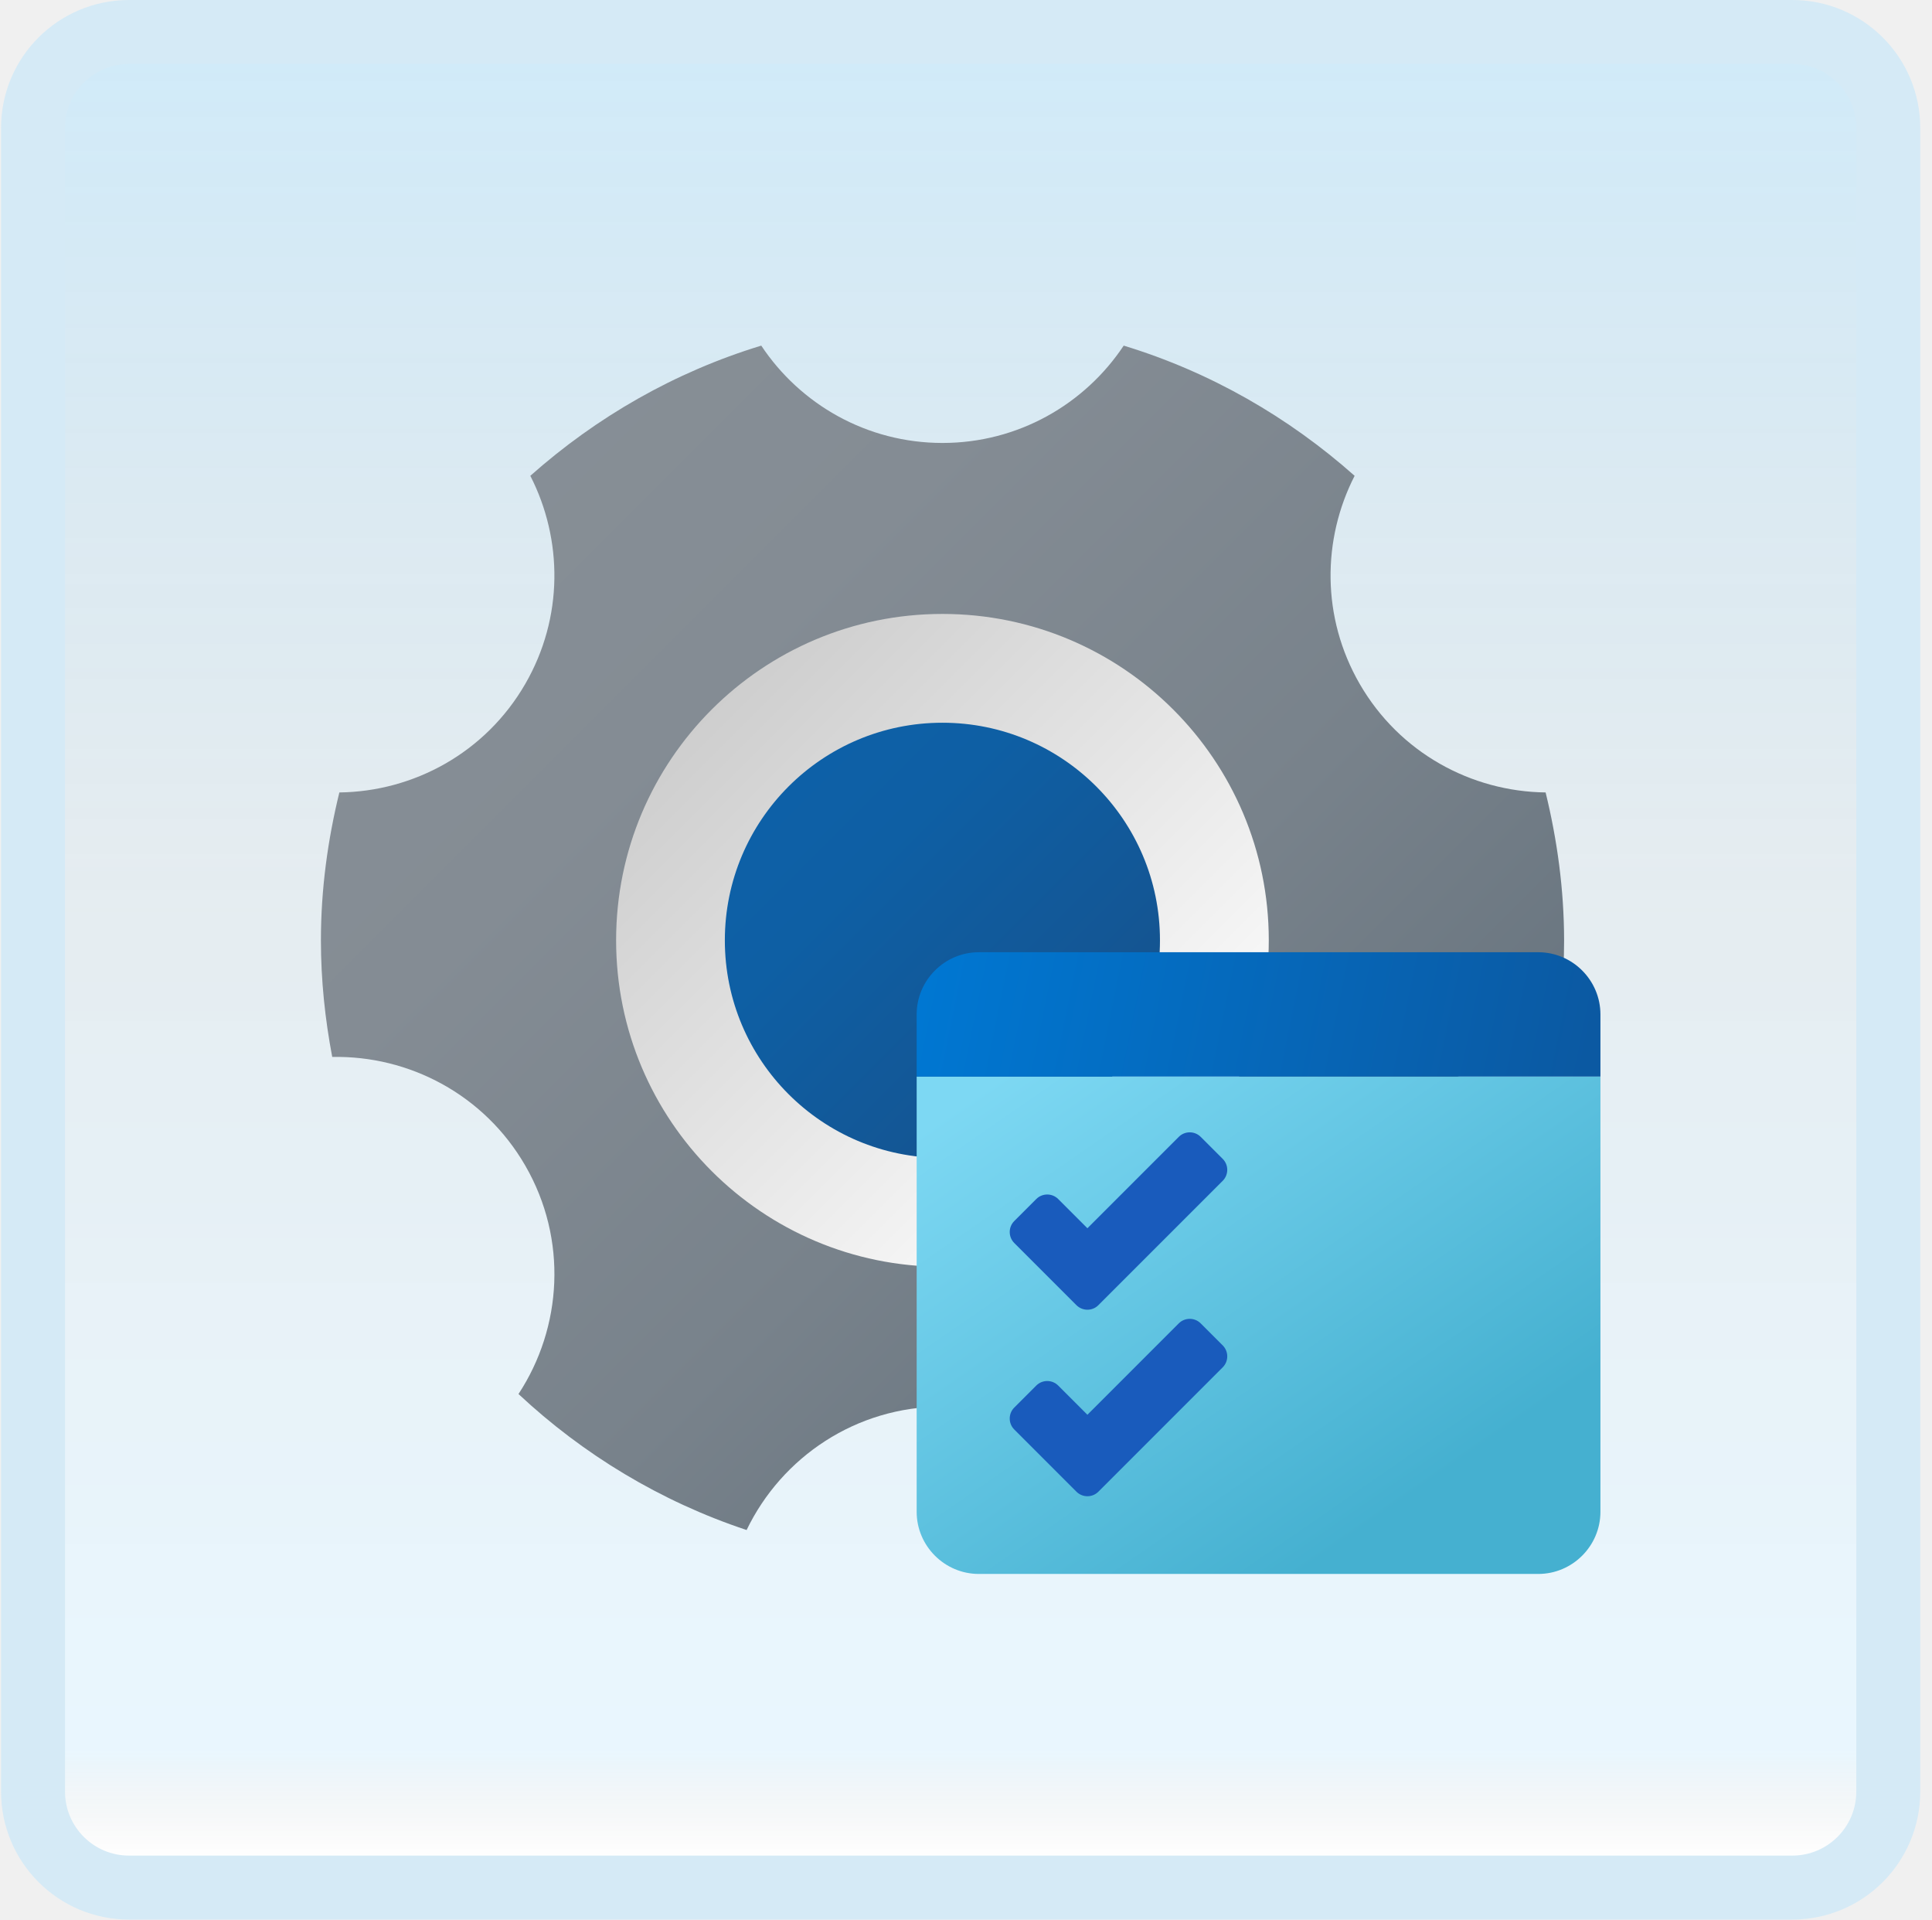
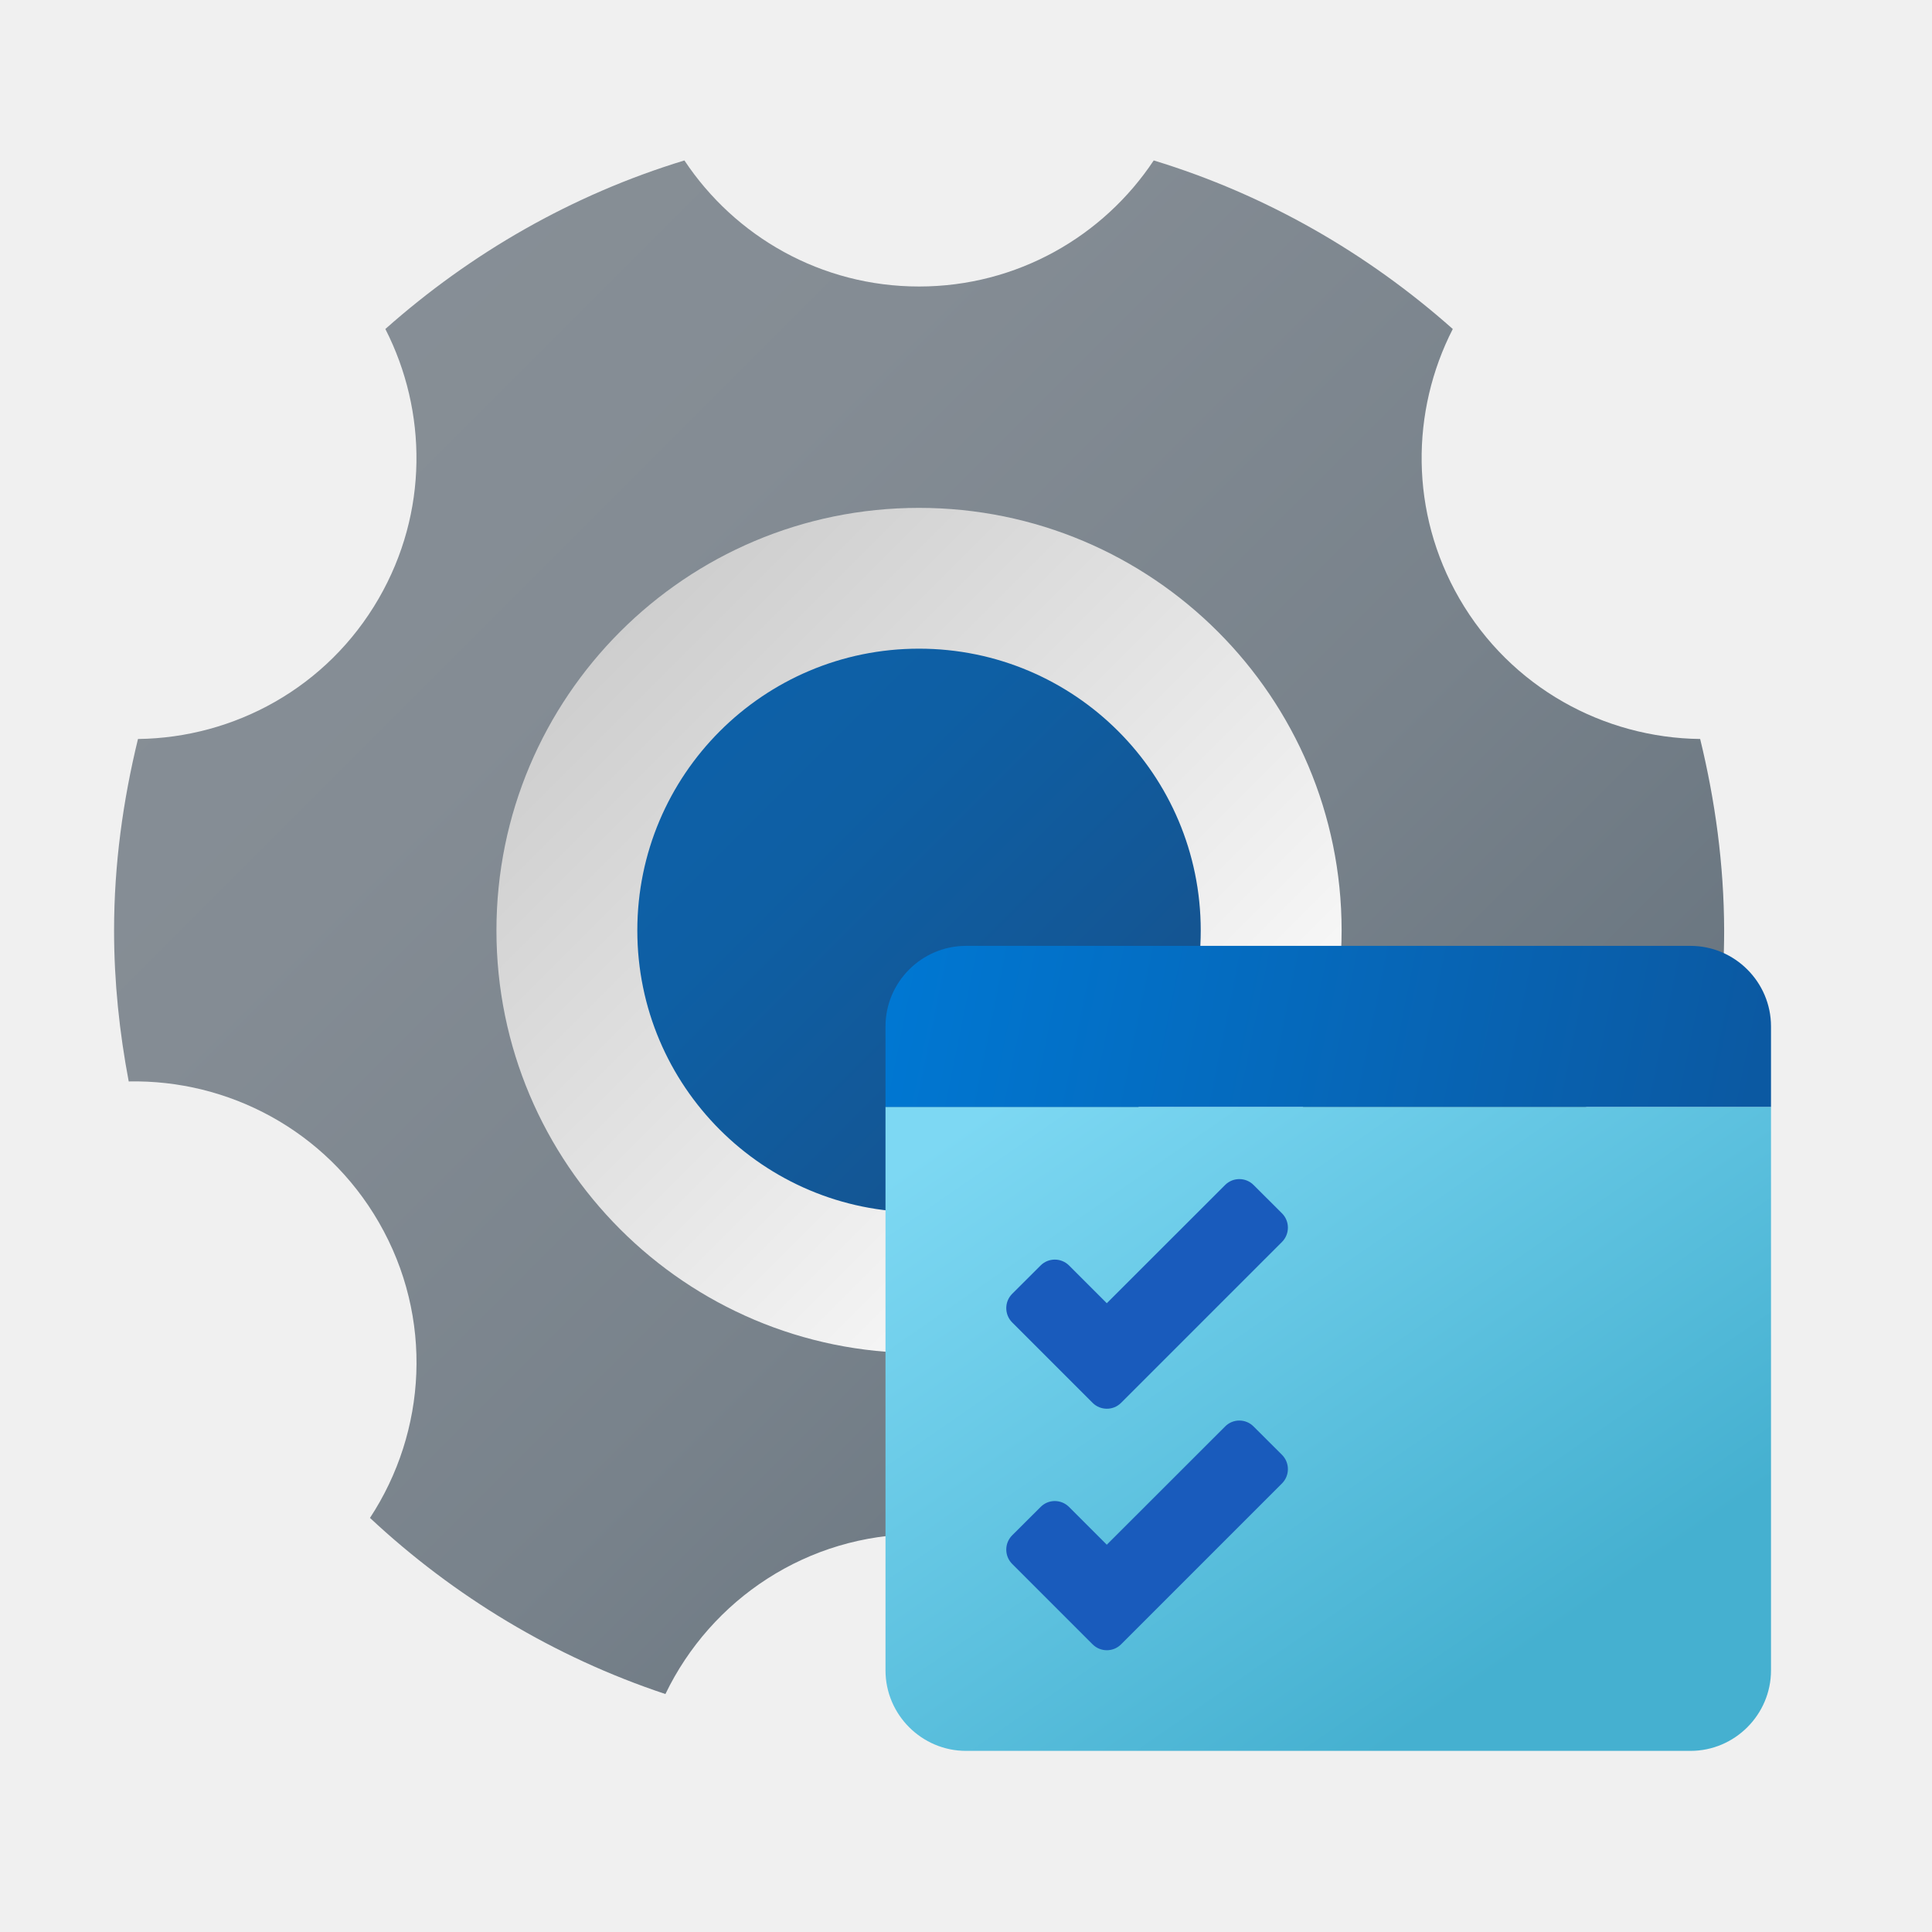
- <svg xmlns="http://www.w3.org/2000/svg" width="151" height="150" viewBox="0 0 151 150" fill="none">
+ <svg xmlns="http://www.w3.org/2000/svg" width="24" height="24" viewBox="0 0 24 24" fill="none">
  <g id="administrative-tools">
-     <rect x="2.582" y="2.5" width="145" height="145" rx="7.5" fill="white" />
-     <rect x="2.582" y="2.5" width="145" height="145" rx="7.5" fill="url(#paint0_linear_14_12138)" fill-opacity="0.2" />
-     <g id="Group">
-       <path id="Vector" d="M73.65 101.414C89.078 101.414 101.584 88.907 101.584 73.48C101.584 58.051 89.078 45.545 73.65 45.545C58.222 45.545 45.715 58.051 45.715 73.48C45.715 88.907 58.222 101.414 73.65 101.414Z" fill="url(#paint1_linear_14_12138)" />
-       <path id="Vector_2" d="M73.656 90.483C83.047 90.483 90.66 82.87 90.66 73.48C90.66 64.089 83.047 56.476 73.656 56.476C64.265 56.476 56.652 64.089 56.652 73.48C56.652 82.87 64.265 90.483 73.656 90.483Z" fill="url(#paint2_linear_14_12138)" />
-       <path id="Vector_3" d="M120.801 61.924C114.998 61.854 109.379 58.829 106.268 53.439C103.273 48.251 103.333 42.146 105.874 37.181C100.712 32.597 94.598 29.07 87.826 27.008C84.78 31.589 79.574 34.614 73.662 34.614C67.749 34.614 62.544 31.592 59.498 27.008C52.725 29.07 46.611 32.597 41.449 37.181C43.99 42.146 44.051 48.251 41.056 53.439C37.944 58.829 32.326 61.854 26.523 61.924C25.616 65.633 25.082 69.491 25.082 73.479C25.082 76.598 25.405 79.637 25.966 82.593C31.964 82.469 37.847 85.528 41.058 91.09C44.381 96.847 43.942 103.731 40.524 108.932C45.581 113.662 51.632 117.327 58.353 119.56C61.098 113.858 66.914 109.914 73.664 109.914C80.415 109.914 86.23 113.858 88.975 119.56C95.696 117.327 101.747 113.662 106.805 108.932C103.387 103.731 102.947 96.847 106.27 91.09C109.481 85.528 115.362 82.469 121.362 82.593C121.923 79.637 122.246 76.598 122.246 73.479C122.241 69.491 121.707 65.633 120.801 61.924ZM73.659 98.985C59.573 98.985 48.154 87.566 48.154 73.479C48.154 59.393 59.573 47.974 73.659 47.974C87.746 47.974 99.165 59.393 99.165 73.479C99.165 87.566 87.746 98.985 73.659 98.985Z" fill="url(#paint3_linear_14_12138)" />
-       <path id="Vector_4" d="M71.644 118.134V84.126H125.085V118.134C125.085 120.806 122.899 122.992 120.227 122.992H76.503C73.831 122.992 71.644 120.806 71.644 118.134Z" fill="url(#paint4_linear_14_12138)" />
-       <path id="Vector_5" d="M125.085 79.268V84.126H71.644V79.268C71.644 76.596 73.831 74.41 76.503 74.41H120.227C122.899 74.41 125.085 76.596 125.085 79.268Z" fill="url(#paint5_linear_14_12138)" />
-       <path id="Vector_6" d="M84.131 116.565L79.273 111.706C78.799 111.233 78.799 110.463 79.273 109.989L80.991 108.272C81.464 107.798 82.234 107.798 82.708 108.272L84.989 110.553L92.128 103.413C92.602 102.94 93.372 102.94 93.845 103.413L95.563 105.131C96.037 105.604 96.037 106.374 95.563 106.848L85.846 116.565C85.375 117.038 84.608 117.038 84.131 116.565Z" fill="#195BBC" />
-       <path id="Vector_7" d="M84.131 101.99L79.273 97.132C78.799 96.658 78.799 95.888 79.273 95.414L80.991 93.697C81.464 93.223 82.234 93.223 82.708 93.697L84.989 95.978L92.128 88.839C92.602 88.365 93.372 88.365 93.845 88.839L95.563 90.556C96.037 91.03 96.037 91.8 95.563 92.273L85.846 101.99C85.375 102.463 84.608 102.463 84.131 101.99Z" fill="#195BBC" />
-     </g>
-     <rect x="2.582" y="2.5" width="145" height="145" rx="7.5" stroke="#D5EAF6" stroke-width="5" />
+     <path id="Vector" d="M11.416 17.308C14.592 17.308 17.166 14.734 17.166 11.559C17.166 8.383 14.592 5.808 11.416 5.808C8.241 5.808 5.667 8.383 5.667 11.559C5.667 14.734 8.241 17.308 11.416 17.308Z" fill="url(#paint0_linear_206_10253)" />
+     <path id="Vector_2" d="M11.416 15.059C13.35 15.059 14.916 13.492 14.916 11.559C14.916 9.625 13.35 8.058 11.416 8.058C9.484 8.058 7.917 9.625 7.917 11.559C7.917 13.492 9.484 15.059 11.416 15.059Z" fill="url(#paint1_linear_206_10253)" />
+     <path id="Vector_3" d="M21.12 9.18C19.925 9.166 18.769 8.543 18.128 7.434C17.512 6.366 17.524 5.109 18.047 4.087C16.985 3.144 15.726 2.418 14.332 1.993C13.706 2.936 12.634 3.559 11.417 3.559C10.2 3.559 9.129 2.937 8.502 1.993C7.107 2.418 5.849 3.144 4.787 4.087C5.309 5.109 5.322 6.366 4.705 7.434C4.065 8.543 2.909 9.166 1.714 9.18C1.528 9.944 1.417 10.738 1.417 11.559C1.417 12.2 1.484 12.826 1.599 13.434C2.834 13.409 4.045 14.039 4.706 15.184C5.39 16.369 5.3 17.785 4.596 18.856C5.637 19.829 6.883 20.584 8.266 21.044C8.831 19.87 10.028 19.058 11.418 19.058C12.807 19.058 14.004 19.87 14.569 21.044C15.953 20.584 17.198 19.829 18.239 18.856C17.535 17.785 17.445 16.369 18.129 15.184C18.79 14.039 20 13.409 21.235 13.434C21.351 12.826 21.418 12.2 21.418 11.559C21.416 10.738 21.306 9.944 21.12 9.18ZM11.416 16.808C8.517 16.808 6.167 14.458 6.167 11.559C6.167 8.659 8.517 6.309 11.416 6.309C14.316 6.309 16.666 8.659 16.666 11.559C16.666 14.458 14.316 16.808 11.416 16.808Z" fill="url(#paint2_linear_206_10253)" />
+     <path id="Vector_4" d="M11 20.75V13.75H22V20.75C22 21.3 21.55 21.75 21 21.75H12C11.45 21.75 11 21.3 11 20.75Z" fill="url(#paint3_linear_206_10253)" />
+     <path id="Vector_5" d="M22 12.75V13.75H11V12.75C11 12.2 11.45 11.75 12 11.75H21C21.55 11.75 22 12.2 22 12.75Z" fill="url(#paint4_linear_206_10253)" />
+     <path id="Vector_6" d="M13.573 20.427L12.573 19.427C12.476 19.329 12.476 19.171 12.573 19.073L12.927 18.72C13.024 18.622 13.182 18.622 13.28 18.72L13.749 19.189L15.219 17.72C15.316 17.622 15.475 17.622 15.572 17.72L15.926 18.073C16.023 18.171 16.023 18.329 15.926 18.427L13.926 20.427C13.829 20.524 13.671 20.524 13.573 20.427Z" fill="#195BBC" />
+     <path id="Vector_7" d="M13.573 17.427L12.573 16.427C12.476 16.329 12.476 16.171 12.573 16.073L12.927 15.72C13.024 15.623 13.182 15.623 13.28 15.72L13.749 16.189L15.219 14.72C15.316 14.623 15.475 14.623 15.572 14.72L15.926 15.073C16.023 15.171 16.023 15.329 15.926 15.427L13.926 17.427C13.829 17.524 13.671 17.524 13.573 17.427Z" fill="#195BBC" />
  </g>
  <defs>
-     <linearGradient id="paint0_linear_14_12138" x1="75.082" y1="5" x2="75.082" y2="145" gradientUnits="userSpaceOnUse">
-       <stop stop-color="#199AE0" />
-       <stop offset="0.472" stop-color="#0D5176" stop-opacity="0.528" />
-       <stop offset="0.941" stop-color="#12A6F7" stop-opacity="0.465" />
-       <stop offset="1" stop-opacity="0" />
-     </linearGradient>
-     <linearGradient id="paint1_linear_14_12138" x1="93.112" y1="92.942" x2="53.928" y2="53.758" gradientUnits="userSpaceOnUse">
+     <linearGradient id="paint0_linear_206_10253" x1="15.422" y1="15.565" x2="7.357" y2="7.499" gradientUnits="userSpaceOnUse">
      <stop stop-color="white" />
      <stop offset="0.242" stop-color="#F2F2F2" />
      <stop offset="1" stop-color="#CCCCCC" />
    </linearGradient>
-     <linearGradient id="paint2_linear_14_12138" x1="57.745" y1="57.569" x2="85.656" y2="85.479" gradientUnits="userSpaceOnUse">
+     <linearGradient id="paint1_linear_206_10253" x1="8.142" y1="8.283" x2="13.886" y2="14.028" gradientUnits="userSpaceOnUse">
      <stop stop-color="#0D61A9" />
      <stop offset="0.363" stop-color="#0E5FA4" />
      <stop offset="0.78" stop-color="#135796" />
      <stop offset="1" stop-color="#16528C" />
    </linearGradient>
-     <linearGradient id="paint3_linear_14_12138" x1="28.301" y1="28.162" x2="107.866" y2="107.73" gradientUnits="userSpaceOnUse">
+     <linearGradient id="paint2_linear_206_10253" x1="2.08" y1="2.231" x2="18.457" y2="18.608" gradientUnits="userSpaceOnUse">
      <stop stop-color="#889097" />
      <stop offset="0.331" stop-color="#848C94" />
      <stop offset="0.669" stop-color="#78828B" />
      <stop offset="1" stop-color="#64717C" />
    </linearGradient>
-     <linearGradient id="paint4_linear_14_12138" x1="83.511" y1="80.395" x2="109.318" y2="117.728" gradientUnits="userSpaceOnUse">
+     <linearGradient id="paint3_linear_206_10253" x1="13.443" y1="12.982" x2="18.755" y2="20.666" gradientUnits="userSpaceOnUse">
      <stop stop-color="#7DD8F3" />
      <stop offset="1" stop-color="#45B0D0" />
    </linearGradient>
-     <linearGradient id="paint5_linear_14_12138" x1="72.774" y1="74.509" x2="123.669" y2="84.857" gradientUnits="userSpaceOnUse">
+     <linearGradient id="paint4_linear_206_10253" x1="11.232" y1="11.771" x2="21.709" y2="13.9" gradientUnits="userSpaceOnUse">
      <stop stop-color="#0077D2" />
      <stop offset="1" stop-color="#0B59A2" />
    </linearGradient>
  </defs>
</svg>
